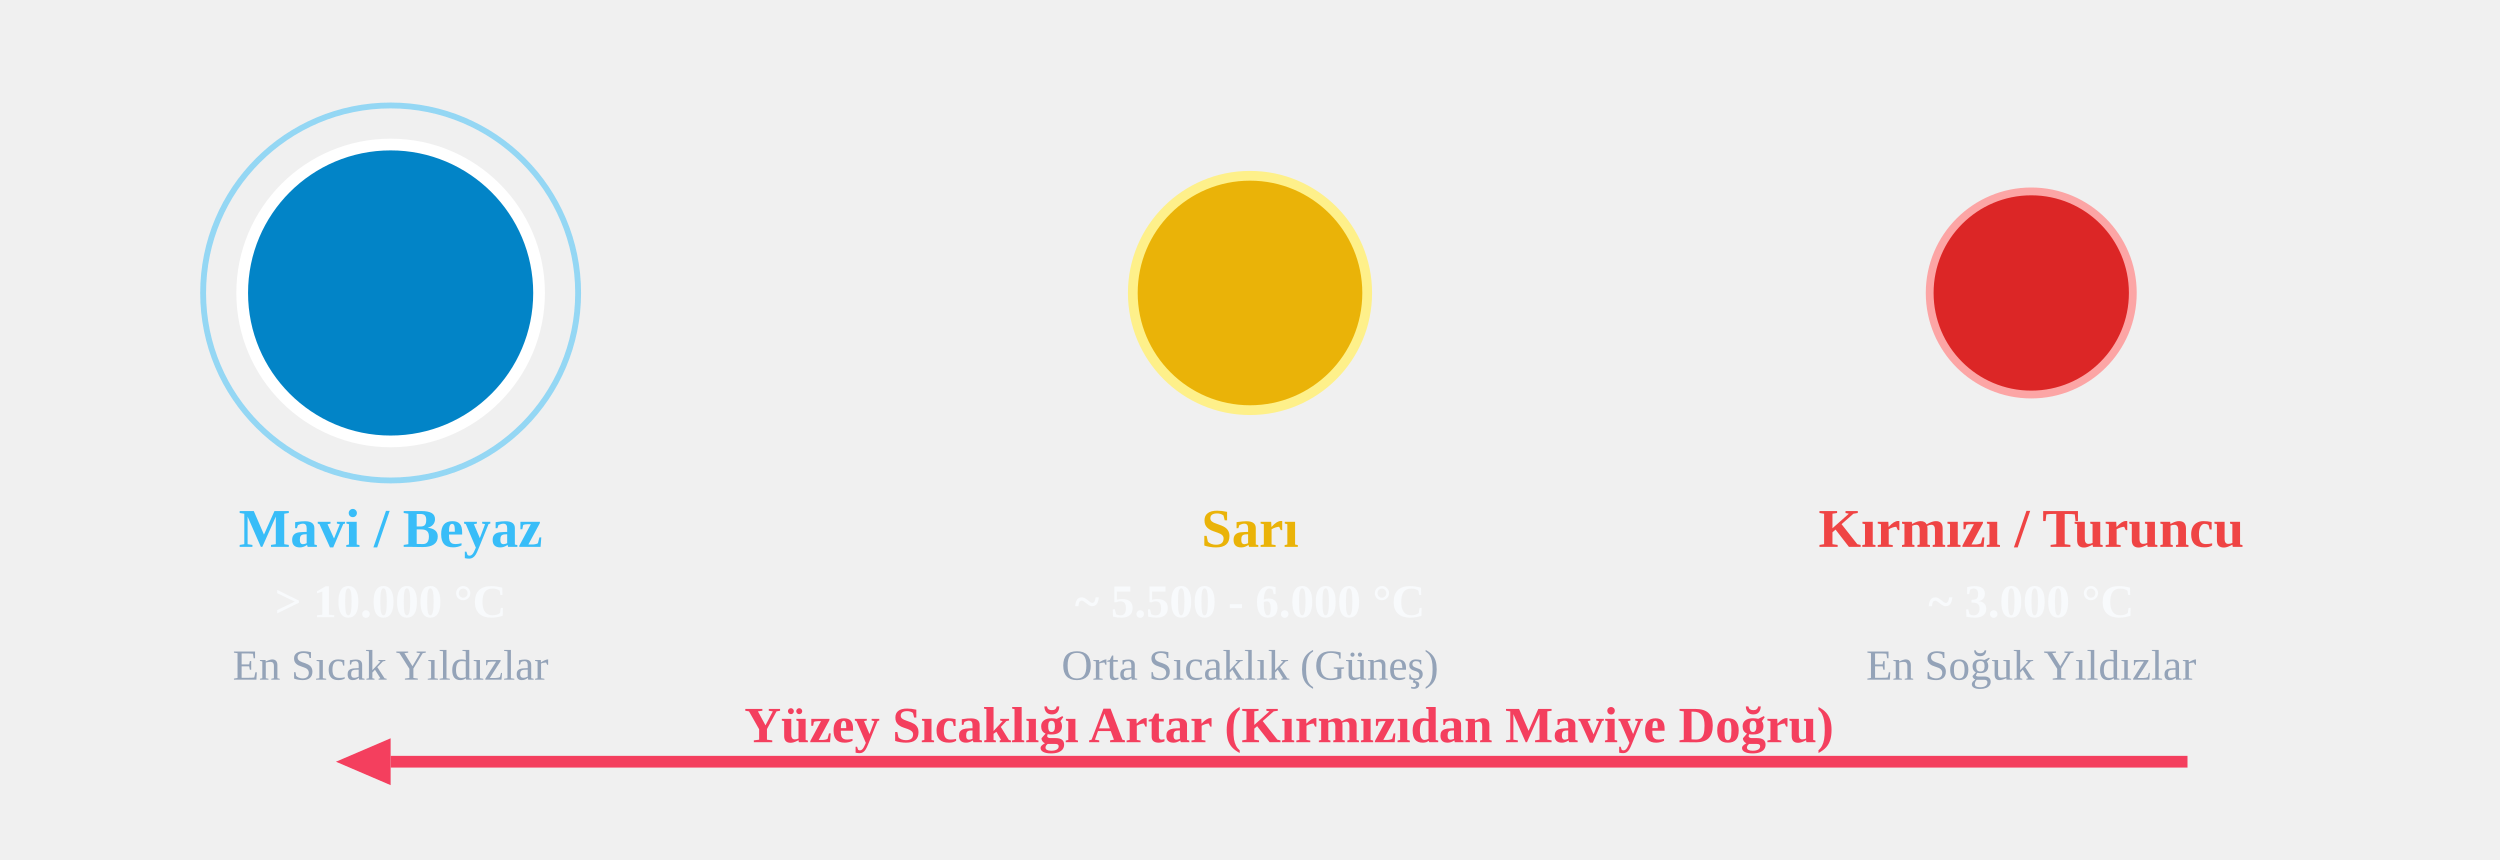
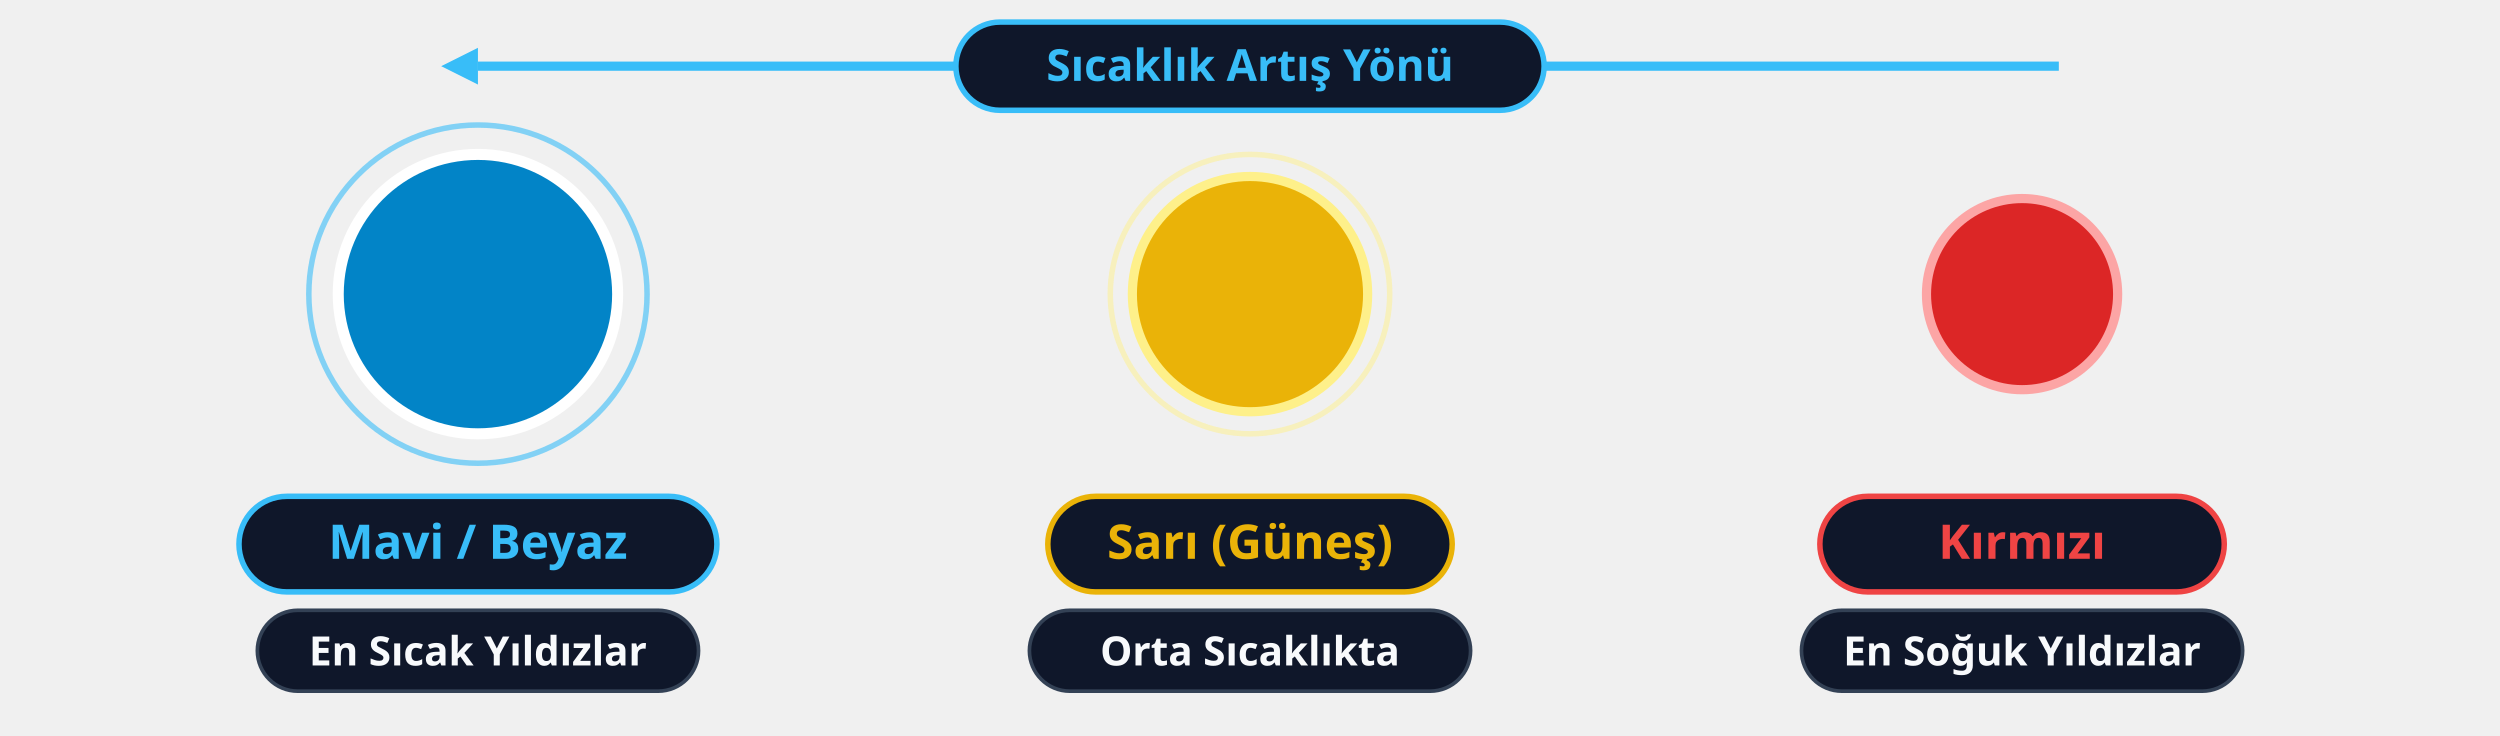
- <svg xmlns="http://www.w3.org/2000/svg" viewBox="0 0 640 220" width="100%" height="100%">
+ <svg xmlns="http://www.w3.org/2000/svg" viewBox="0 0 680 200" width="100%" height="100%">
  <rect width="100%" height="100%" fill="none" />
-   <g transform="translate(40, 20)">
-     <circle cx="60" cy="55" r="38" fill="#0284c7" stroke="#ffffff" stroke-width="3" />
-     <circle cx="60" cy="55" r="48" fill="none" stroke="#38bdf8" stroke-width="1.5" opacity="0.5" />
-     <text x="60" y="120" fill="#38bdf8" font-size="14" font-weight="bold" text-anchor="middle">Mavi / Beyaz</text>
-     <text x="60" y="138" fill="#f8fafc" font-size="12" font-weight="bold" text-anchor="middle">&gt; 10.000 °C</text>
-     <text x="60" y="154" fill="#94a3b8" font-size="11" text-anchor="middle">En Sıcak Yıldızlar</text>
+   <g transform="translate(130, 80)">
+     <circle cx="0" cy="0" r="38" fill="#0284c7" stroke="#ffffff" stroke-width="3" />
+     <circle cx="0" cy="0" r="46" fill="none" stroke="#38bdf8" stroke-width="1.5" opacity="0.6" />
+     <rect x="-65" y="55" width="130" height="26" rx="13" fill="#0f172a" stroke="#38bdf8" stroke-width="1.5" />
+     <text x="0" y="72" fill="#38bdf8" font-size="13" font-weight="bold" text-anchor="middle" font-family="system-ui, sans-serif">Mavi / Beyaz</text>
+     <rect x="-60" y="86" width="120" height="22" rx="11" fill="#0f172a" stroke="#334155" />
+     <text x="0" y="101" fill="#f8fafc" font-size="11" font-weight="bold" text-anchor="middle" font-family="system-ui, sans-serif">En Sıcak Yıldızlar</text>
  </g>
-   <g transform="translate(260, 20)">
-     <circle cx="60" cy="55" r="30" fill="#eab308" stroke="#fef08a" stroke-width="2.5" />
-     <text x="60" y="120" fill="#eab308" font-size="14" font-weight="bold" text-anchor="middle">Sarı</text>
-     <text x="60" y="138" fill="#f8fafc" font-size="12" font-weight="bold" text-anchor="middle">~ 5.500 - 6.000 °C</text>
-     <text x="60" y="154" fill="#94a3b8" font-size="11" text-anchor="middle">Orta Sıcaklık (Güneş)</text>
+   <g transform="translate(340, 80)">
+     <circle cx="0" cy="0" r="32" fill="#eab308" stroke="#fef08a" stroke-width="2.5" />
+     <circle cx="0" cy="0" r="38" fill="none" stroke="#fef08a" stroke-width="1.5" opacity="0.5" />
+     <rect x="-55" y="55" width="110" height="26" rx="13" fill="#0f172a" stroke="#eab308" stroke-width="1.5" />
+     <text x="0" y="72" fill="#eab308" font-size="13" font-weight="bold" text-anchor="middle" font-family="system-ui, sans-serif">Sarı (Güneş)</text>
+     <rect x="-60" y="86" width="120" height="22" rx="11" fill="#0f172a" stroke="#334155" />
+     <text x="0" y="101" fill="#f8fafc" font-size="11" font-weight="bold" text-anchor="middle" font-family="system-ui, sans-serif">Orta Sıcaklıkta</text>
  </g>
-   <g transform="translate(460, 20)">
-     <circle cx="60" cy="55" r="26" fill="#dc2626" stroke="#fca5a5" stroke-width="2" />
-     <text x="60" y="120" fill="#ef4444" font-size="14" font-weight="bold" text-anchor="middle">Kırmızı / Turuncu</text>
-     <text x="60" y="138" fill="#f8fafc" font-size="12" font-weight="bold" text-anchor="middle">~ 3.000 °C</text>
-     <text x="60" y="154" fill="#94a3b8" font-size="11" text-anchor="middle">En Soğuk Yıldızlar</text>
+   <g transform="translate(550, 80)">
+     <circle cx="0" cy="0" r="26" fill="#dc2626" stroke="#fca5a5" stroke-width="2.5" />
+     <rect x="-55" y="55" width="110" height="26" rx="13" fill="#0f172a" stroke="#ef4444" stroke-width="1.5" />
+     <text x="0" y="72" fill="#ef4444" font-size="13" font-weight="bold" text-anchor="middle" font-family="system-ui, sans-serif">Kırmızı</text>
+     <rect x="-60" y="86" width="120" height="22" rx="11" fill="#0f172a" stroke="#334155" />
+     <text x="0" y="101" fill="#f8fafc" font-size="11" font-weight="bold" text-anchor="middle" font-family="system-ui, sans-serif">En Soğuk Yıldızlar</text>
  </g>
-   <g transform="translate(60, 180)">
-     <line x1="500" y1="15" x2="40" y2="15" stroke="#f43f5e" stroke-width="3" />
-     <polygon points="40,9 26,15 40,21" fill="#f43f5e" />
-     <text x="270" y="10" fill="#f43f5e" font-size="13" font-weight="bold" text-anchor="middle">Yüzey Sıcaklığı Artar (Kırmızıdan Maviye Doğru)</text>
+   <g transform="translate(120, 18)">
+     <line x1="440" y1="0" x2="10" y2="0" stroke="#38bdf8" stroke-width="2.5" />
+     <polygon points="10,-5 0,0 10,5" fill="#38bdf8" />
+     <rect x="140" y="-12" width="160" height="24" rx="12" fill="#0f172a" stroke="#38bdf8" stroke-width="1.5" />
+     <text x="220" y="4" fill="#38bdf8" font-size="12" font-weight="bold" text-anchor="middle" font-family="system-ui, sans-serif">Sıcaklık Artış Yönü</text>
  </g>
</svg>
